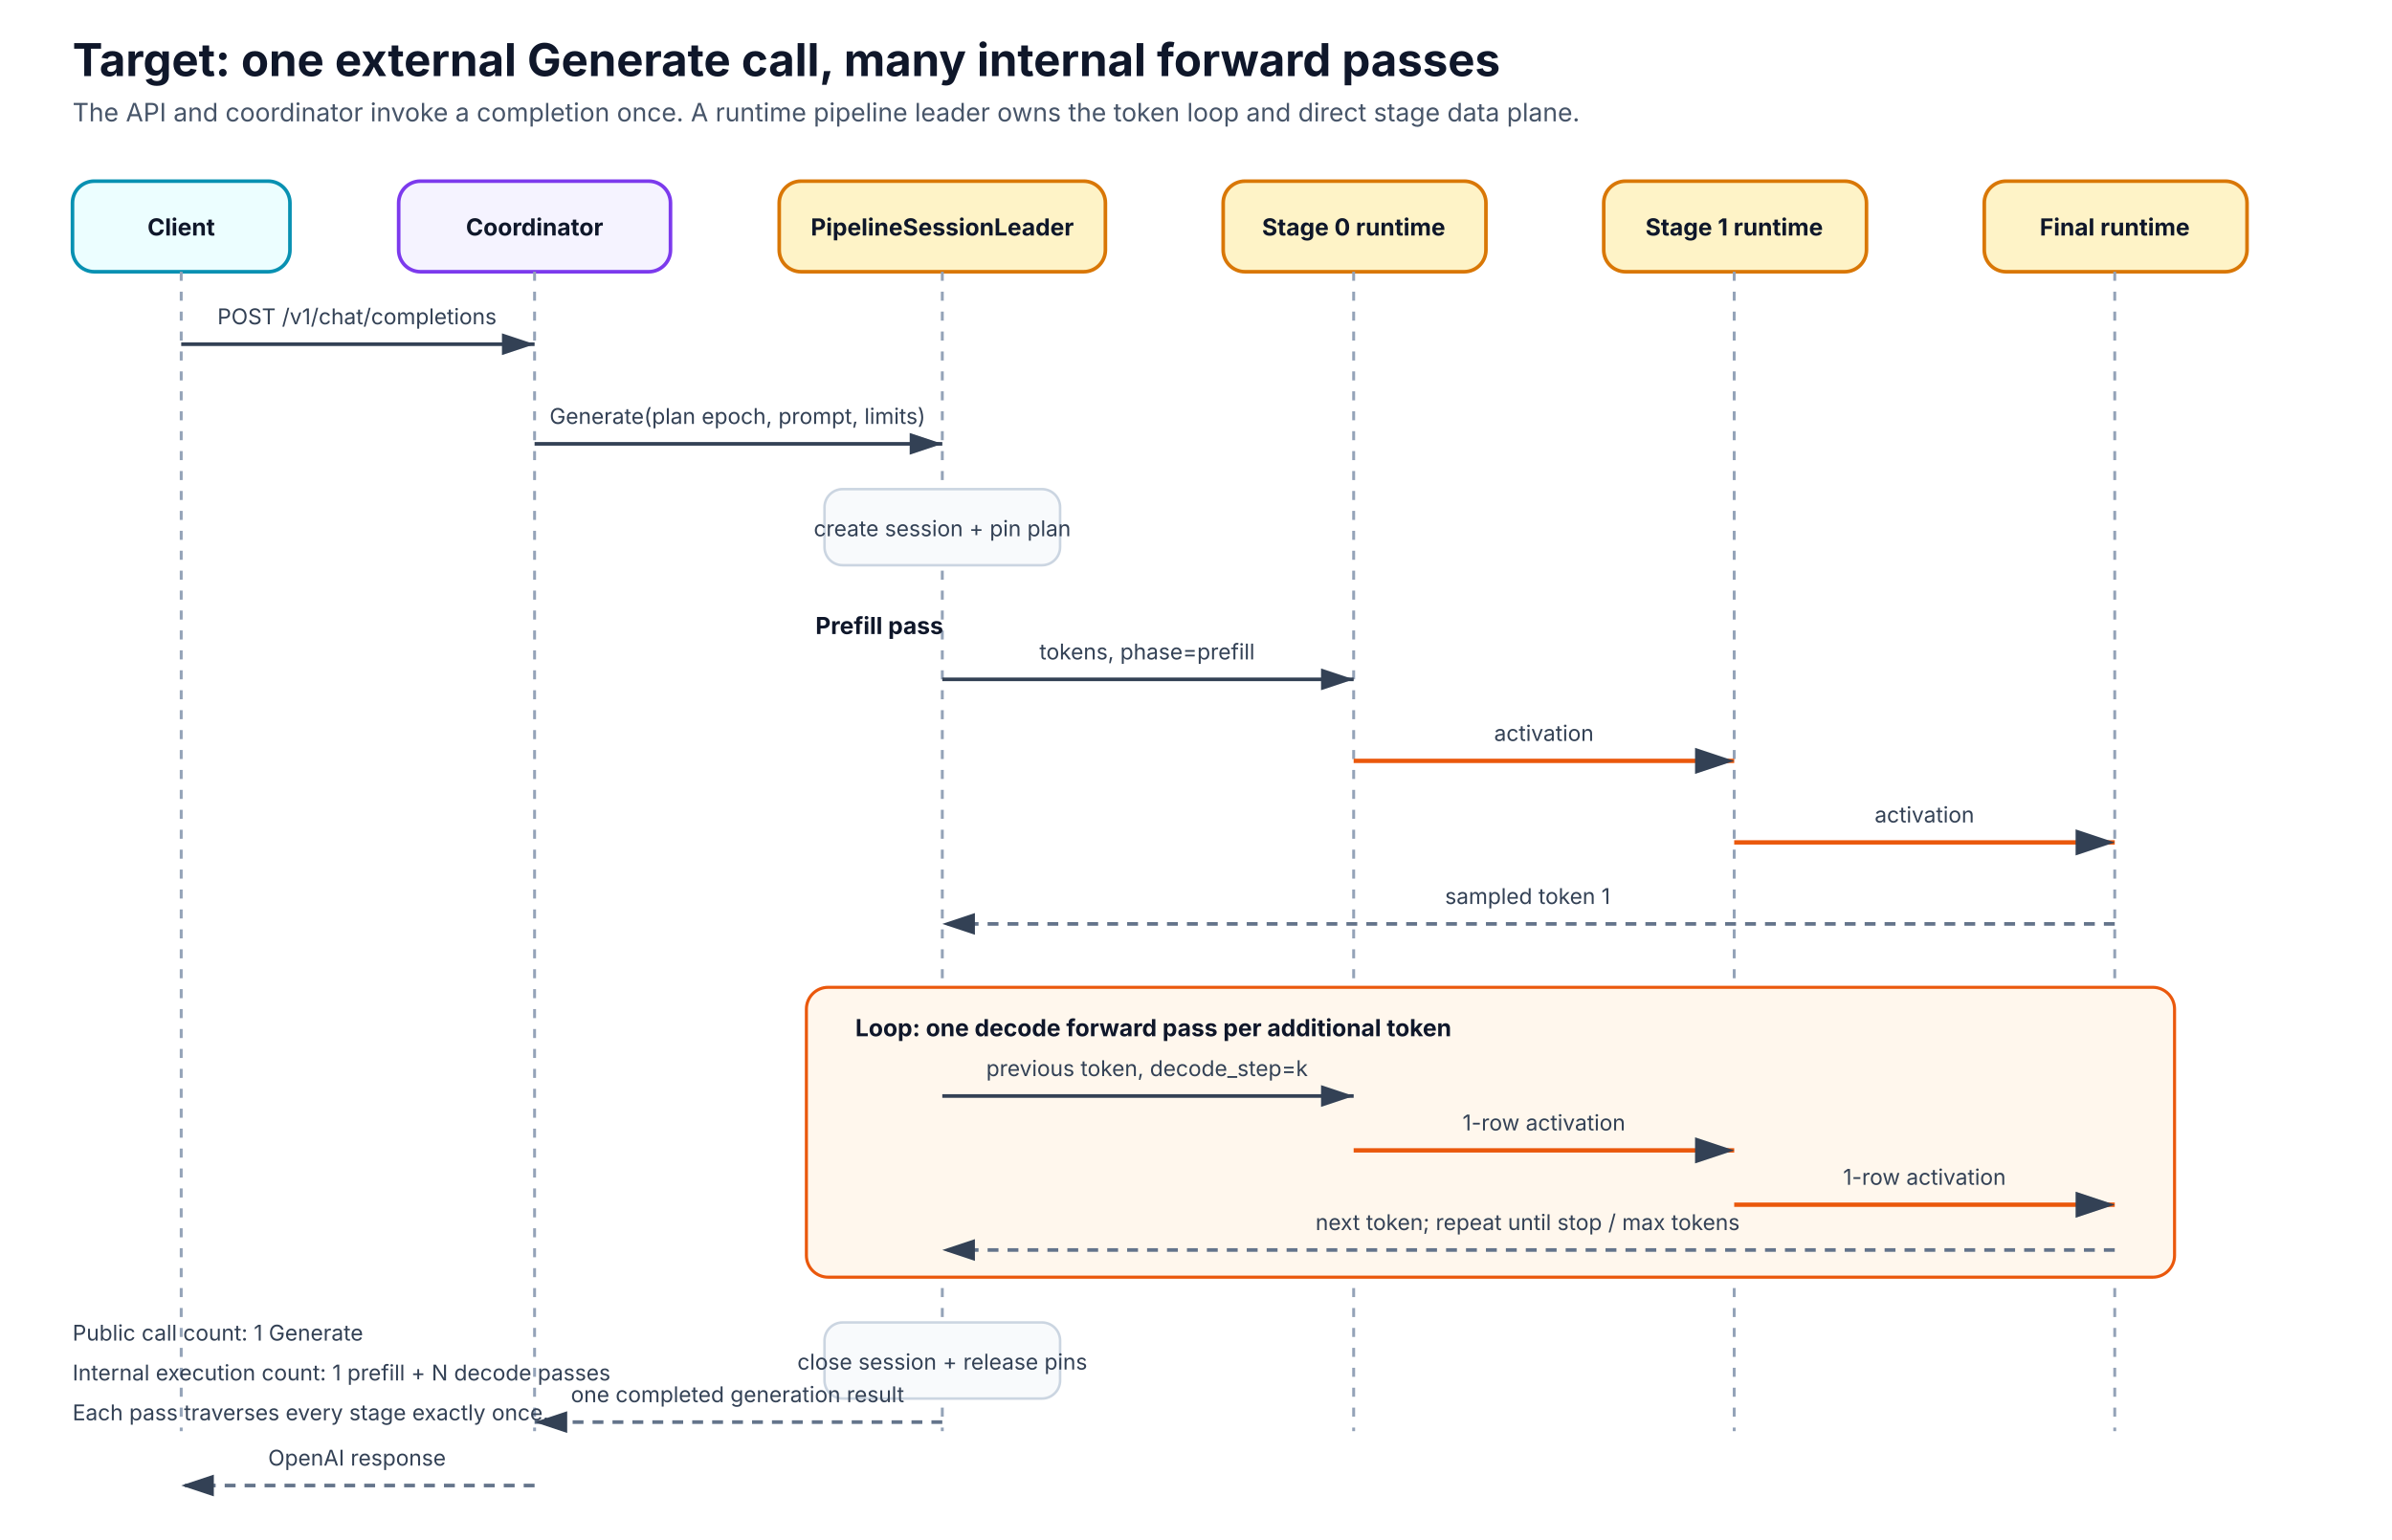
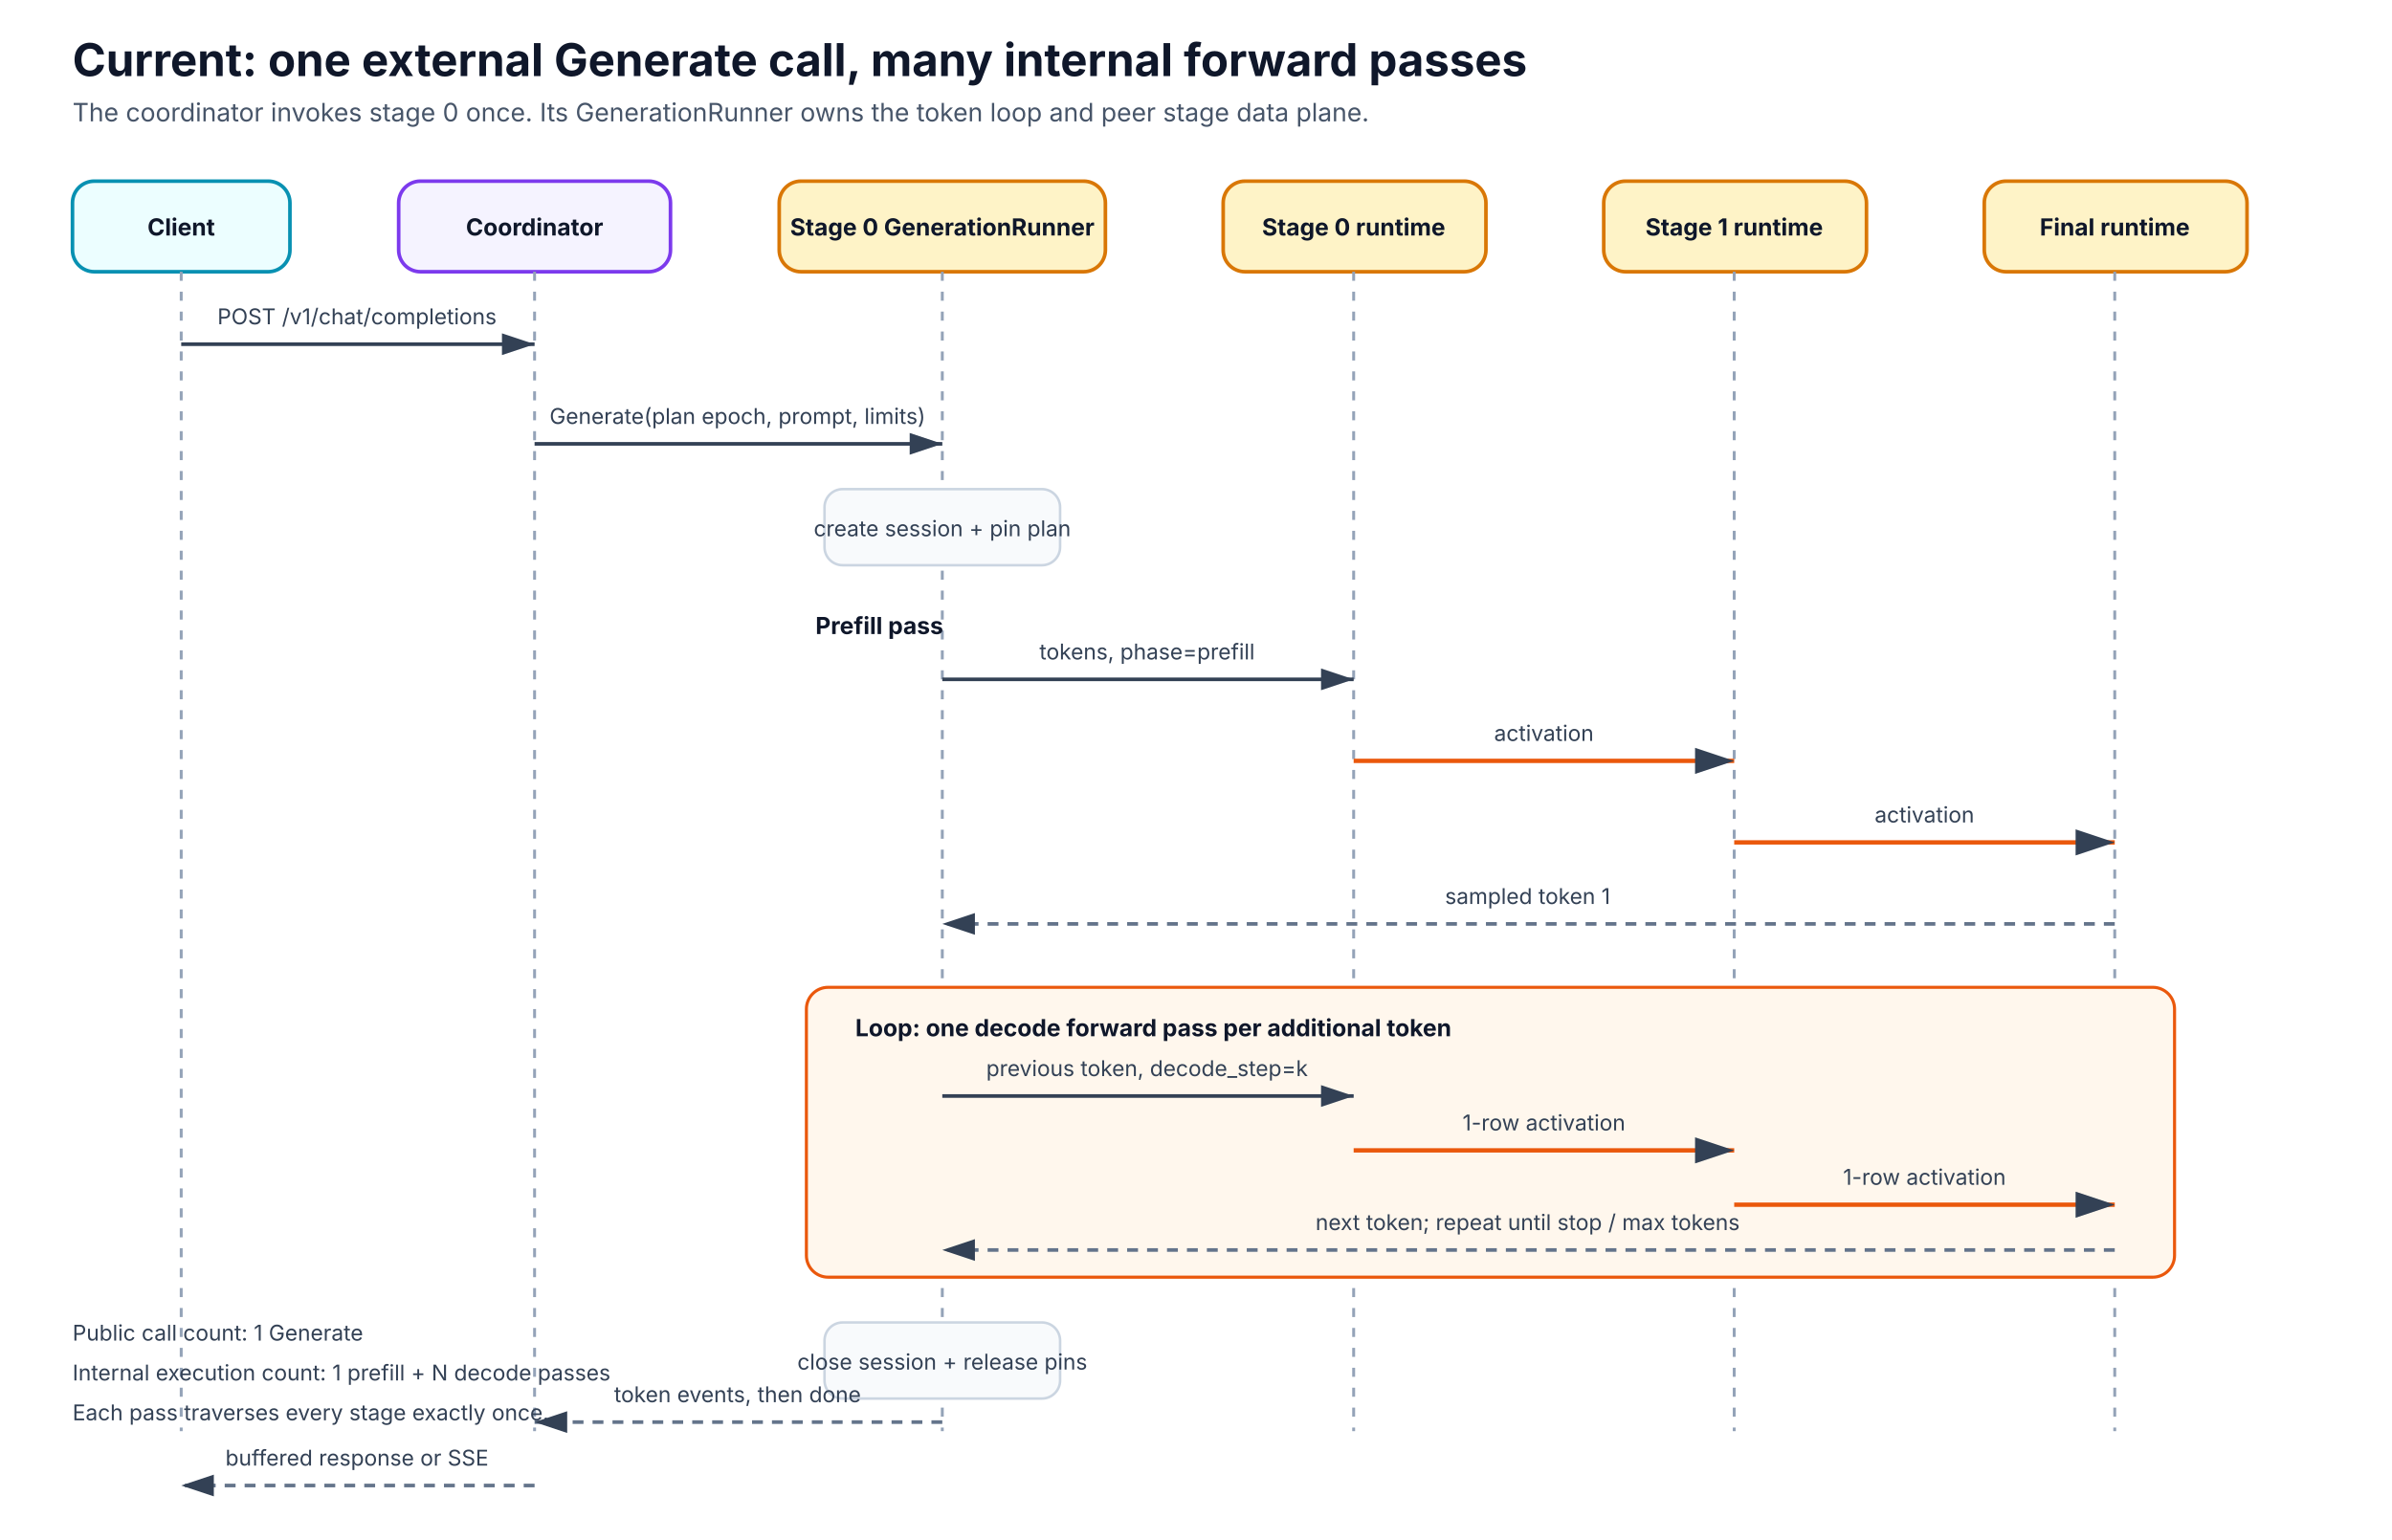
<svg xmlns="http://www.w3.org/2000/svg" viewBox="0 0 1320 850" role="img" aria-labelledby="title desc">
  <defs>
    <marker id="arrow" markerWidth="10" markerHeight="10" refX="9" refY="3" orient="auto" markerUnits="strokeWidth">
      <path d="M0,0 L0,6 L9,3 z" fill="#334155" />
    </marker>
    <style>.title{font:700 25px system-ui,-apple-system,Segoe UI,sans-serif;fill:#0f172a}.subtitle{font:14px system-ui,-apple-system,Segoe UI,sans-serif;fill:#475569}.head{fill:#ecfeff;stroke:#0891b2;stroke-width:2;rx:12}.runtime{fill:#fef3c7;stroke:#d97706;stroke-width:2;rx:12}.control{fill:#f5f3ff;stroke:#7c3aed;stroke-width:2;rx:12}.label{font:700 13px system-ui,-apple-system,Segoe UI,sans-serif;fill:#0f172a}.small{font:12px system-ui,-apple-system,Segoe UI,sans-serif;fill:#334155}.lane{stroke:#94a3b8;stroke-width:1.6;stroke-dasharray:5 6}.msg{stroke:#334155;stroke-width:2;marker-end:url(#arrow);fill:none}.data{stroke:#ea580c;stroke-width:2.4;marker-end:url(#arrow);fill:none}.return{stroke:#64748b;stroke-width:2;stroke-dasharray:6 5;marker-end:url(#arrow);fill:none}.loop{fill:#fff7ed;stroke:#ea580c;stroke-width:1.7;rx:12}.note{fill:#f8fafc;stroke:#cbd5e1;stroke-width:1.4;rx:10}</style>
  </defs>
-   <text x="40" y="42" class="title">Target: one external Generate call, many internal forward passes</text>
-   <text x="40" y="67" class="subtitle">The API and coordinator invoke a completion once. A runtime pipeline leader owns the token loop and direct stage data plane.</text>
+   <text x="40" y="42" class="title">Current: one external Generate call, many internal forward passes</text>
+   <text x="40" y="67" class="subtitle">The coordinator invokes stage 0 once. Its GenerationRunner owns the token loop and peer stage data plane.</text>
  <rect x="40" y="100" width="120" height="50" class="head" />
  <text x="100" y="130" text-anchor="middle" class="label">Client</text>
  <line x1="100" y1="150" x2="100" y2="790" class="lane" />
  <rect x="220" y="100" width="150" height="50" class="control" />
  <text x="295" y="130" text-anchor="middle" class="label">Coordinator</text>
  <line x1="295" y1="150" x2="295" y2="790" class="lane" />
  <rect x="430" y="100" width="180" height="50" class="runtime" />
-   <text x="520" y="130" text-anchor="middle" class="label">PipelineSessionLeader</text>
+   <text x="520" y="130" text-anchor="middle" class="label">Stage 0 GenerationRunner</text>
  <line x1="520" y1="150" x2="520" y2="790" class="lane" />
  <rect x="675" y="100" width="145" height="50" class="runtime" />
  <text x="747" y="130" text-anchor="middle" class="label">Stage 0 runtime</text>
  <line x1="747" y1="150" x2="747" y2="790" class="lane" />
  <rect x="885" y="100" width="145" height="50" class="runtime" />
  <text x="957" y="130" text-anchor="middle" class="label">Stage 1 runtime</text>
  <line x1="957" y1="150" x2="957" y2="790" class="lane" />
  <rect x="1095" y="100" width="145" height="50" class="runtime" />
  <text x="1167" y="130" text-anchor="middle" class="label">Final runtime</text>
  <line x1="1167" y1="150" x2="1167" y2="790" class="lane" />
  <path d="M100 190 H295" class="msg" />
  <text x="197" y="179" text-anchor="middle" class="small">POST /v1/chat/completions</text>
  <path d="M295 245 H520" class="msg" />
  <text x="407" y="234" text-anchor="middle" class="small">Generate(plan epoch, prompt, limits)</text>
  <rect x="455" y="270" width="130" height="42" class="note" />
  <text x="520" y="296" text-anchor="middle" class="small">create session + pin plan</text>
  <text x="450" y="350" class="label">Prefill pass</text>
  <path d="M520 375 H747" class="msg" />
  <text x="633" y="364" text-anchor="middle" class="small">tokens, phase=prefill</text>
  <path d="M747 420 H957" class="data" />
  <text x="852" y="409" text-anchor="middle" class="small">activation</text>
  <path d="M957 465 H1167" class="data" />
  <text x="1062" y="454" text-anchor="middle" class="small">activation</text>
  <path d="M1167 510 H520" class="return" />
  <text x="843" y="499" text-anchor="middle" class="small">sampled token 1</text>
  <rect x="445" y="545" width="755" height="160" class="loop" />
  <text x="472" y="572" class="label">Loop: one decode forward pass per additional token</text>
  <path d="M520 605 H747" class="msg" />
  <text x="633" y="594" text-anchor="middle" class="small">previous token, decode_step=k</text>
  <path d="M747 635 H957" class="data" />
  <text x="852" y="624" text-anchor="middle" class="small">1-row activation</text>
  <path d="M957 665 H1167" class="data" />
  <text x="1062" y="654" text-anchor="middle" class="small">1-row activation</text>
  <path d="M1167 690 H520" class="return" />
  <text x="843" y="679" text-anchor="middle" class="small">next token; repeat until stop / max tokens</text>
  <rect x="455" y="730" width="130" height="42" class="note" />
  <text x="520" y="756" text-anchor="middle" class="small">close session + release pins</text>
  <path d="M520 785 H295" class="return" />
-   <text x="407" y="774" text-anchor="middle" class="small">one completed generation result</text>
+   <text x="407" y="774" text-anchor="middle" class="small">token events, then done</text>
  <path d="M295 820 H100" class="return" />
-   <text x="197" y="809" text-anchor="middle" class="small">OpenAI response</text>
+   <text x="197" y="809" text-anchor="middle" class="small">buffered response or SSE</text>
  <text x="40" y="740" class="small">Public call count: 1 Generate</text>
  <text x="40" y="762" class="small">Internal execution count: 1 prefill + N decode passes</text>
  <text x="40" y="784" class="small">Each pass traverses every stage exactly once.</text>
</svg>
